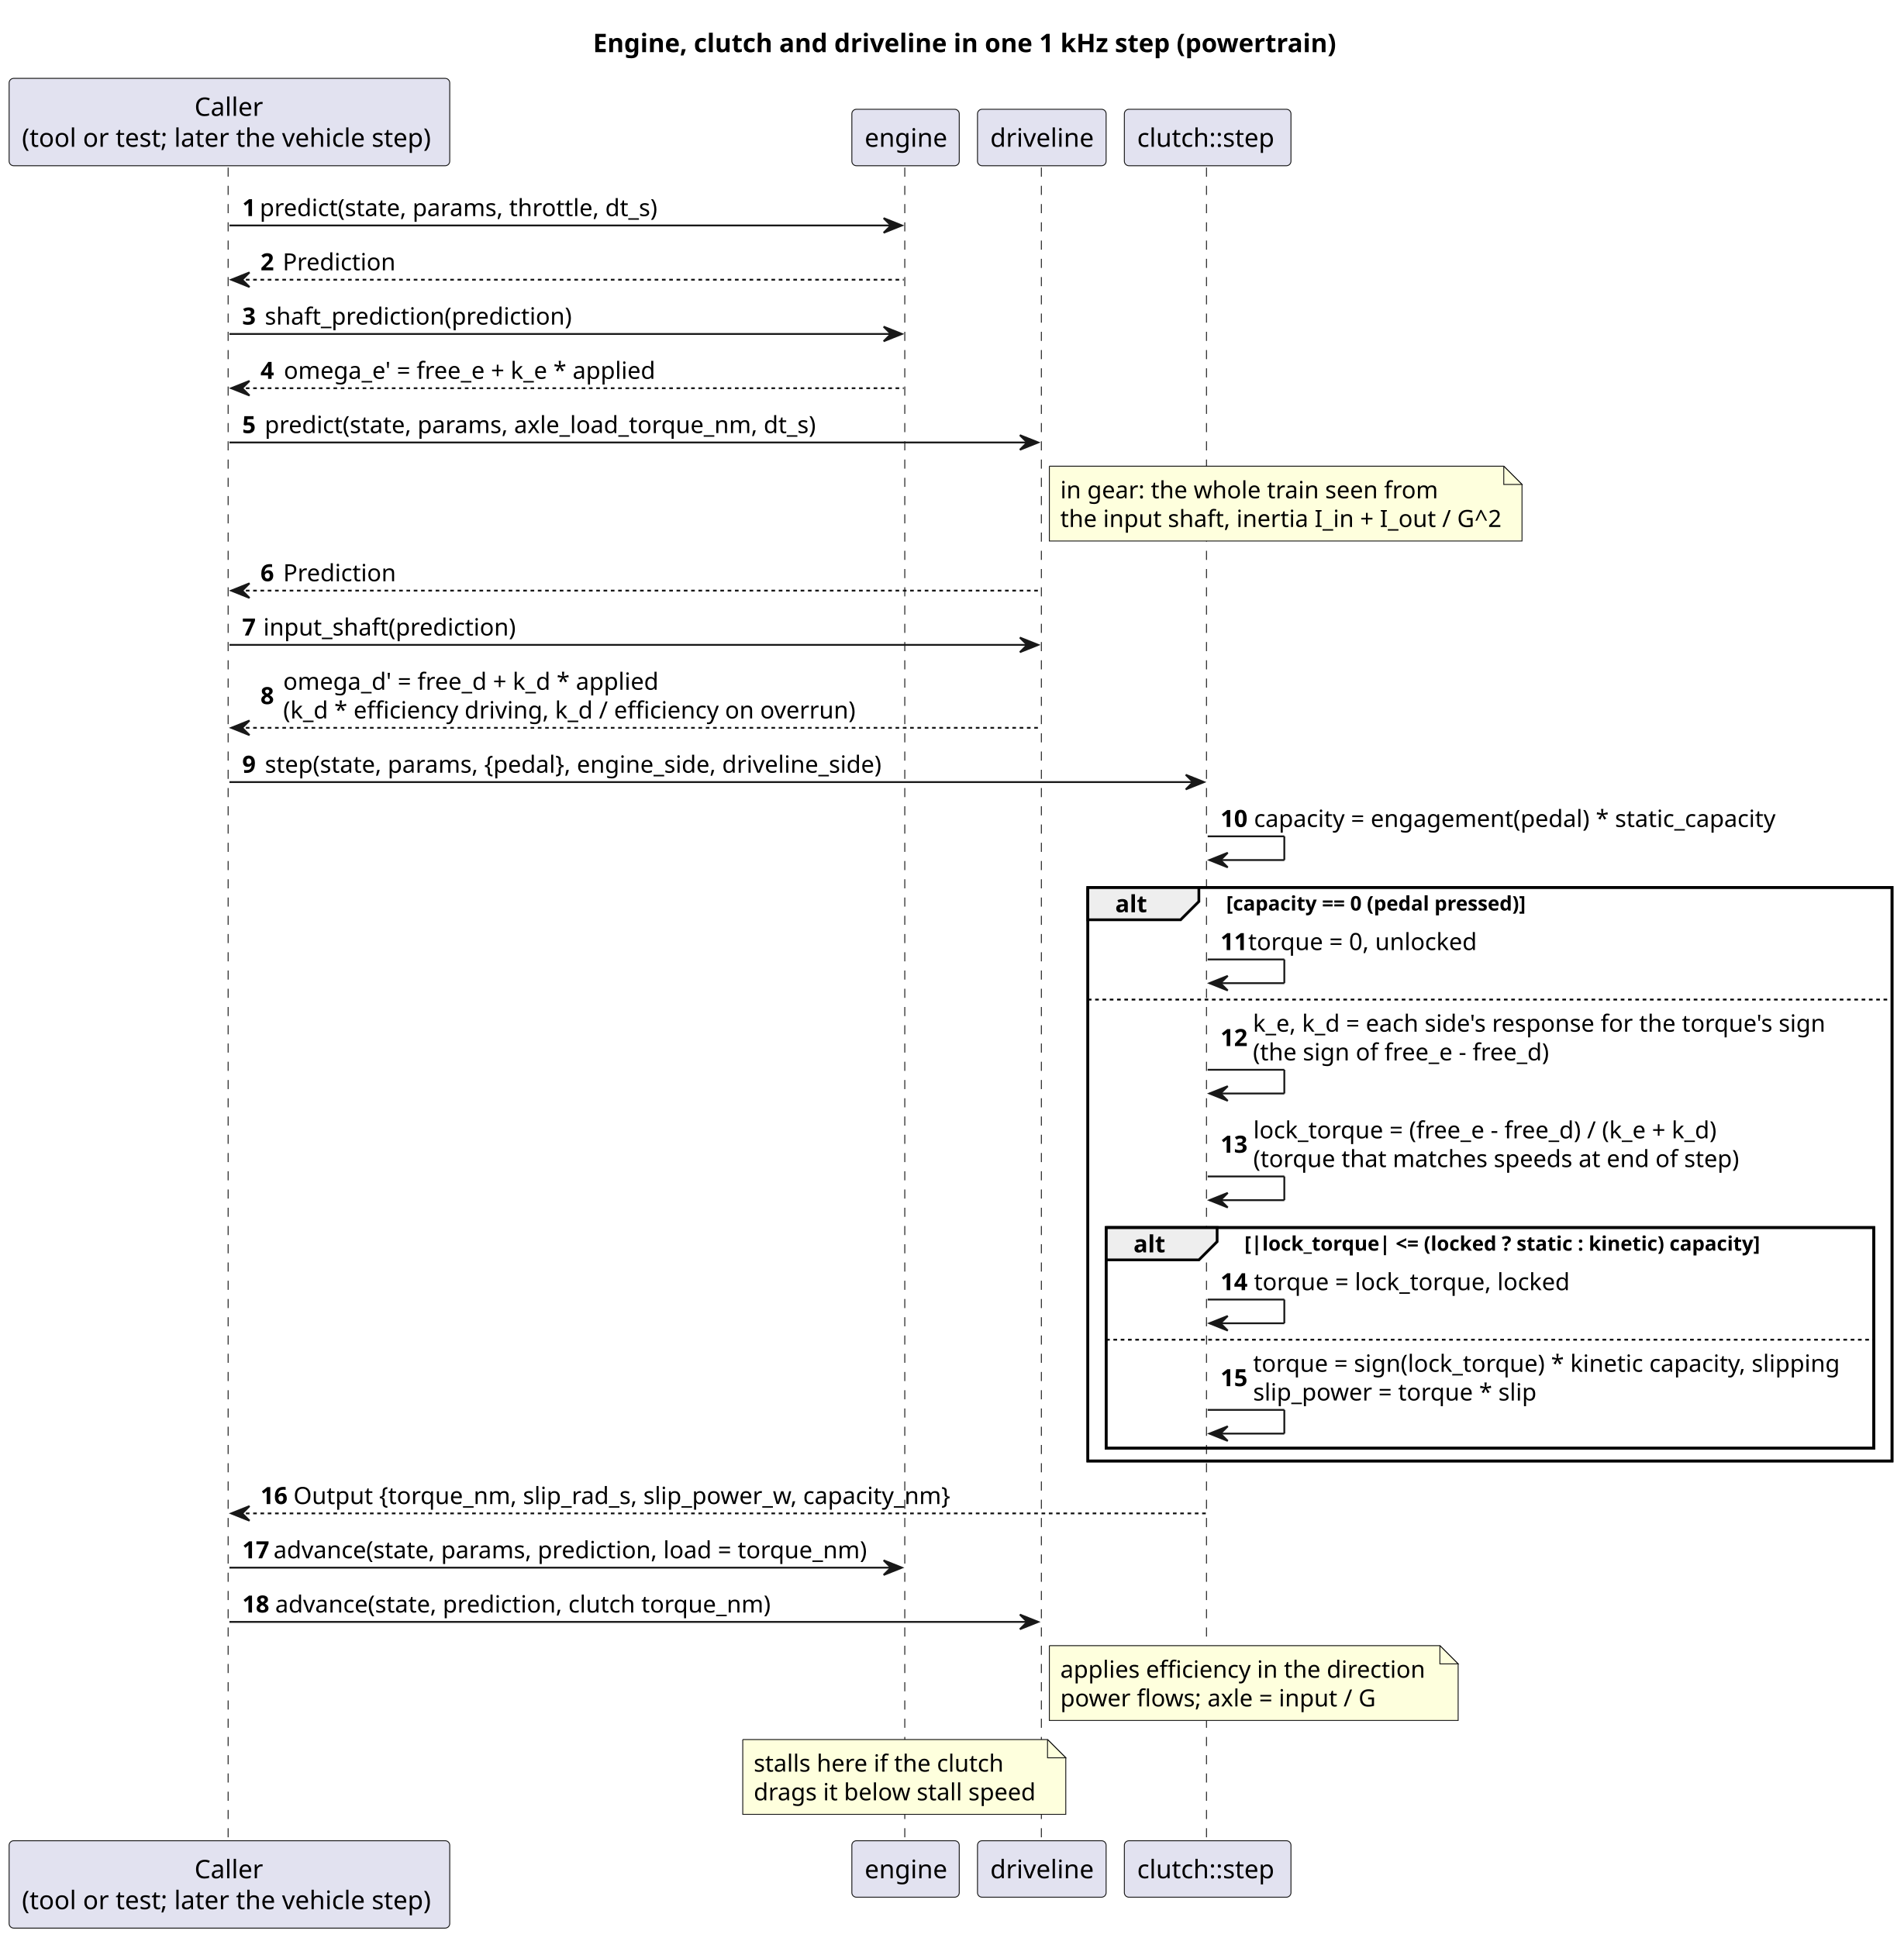
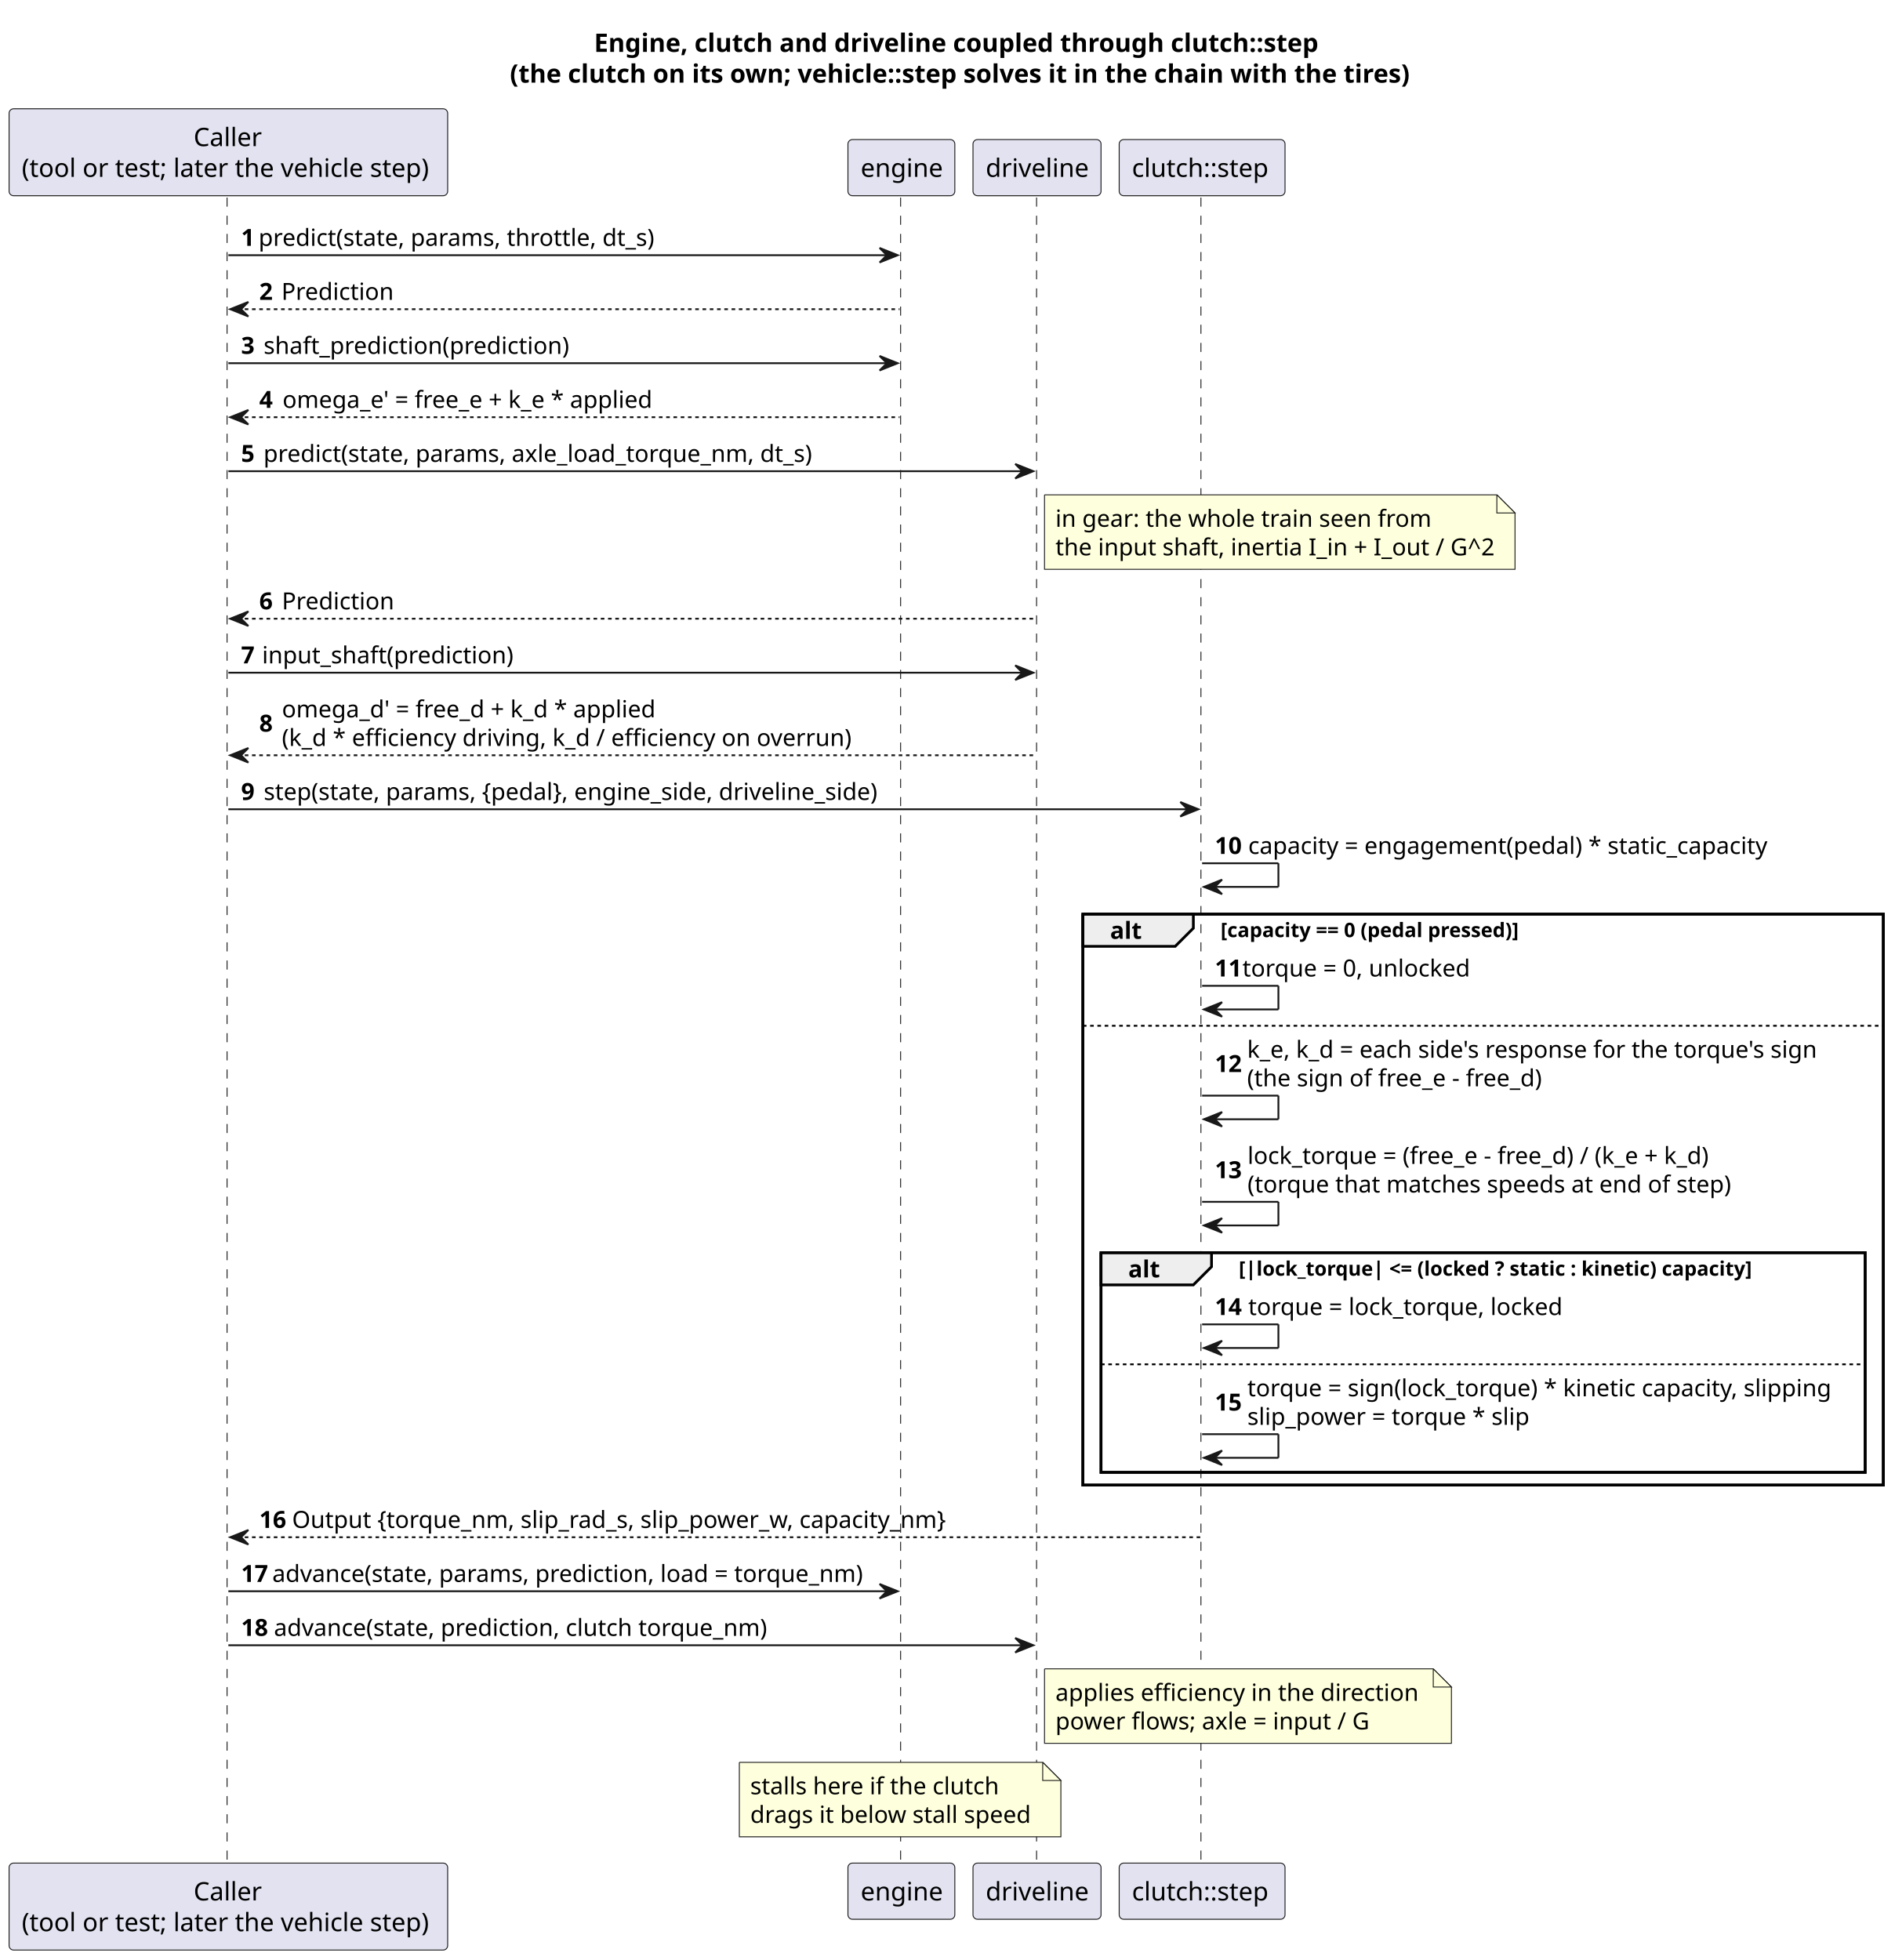
- <svg xmlns="http://www.w3.org/2000/svg" contentStyleType="text/css" height="1062px" preserveAspectRatio="none" style="width:1043px;height:1062px;background:#FFFFFF;" version="1.1" viewBox="0 0 1043 1062" width="1043px" zoomAndPan="magnify">
+ <svg xmlns="http://www.w3.org/2000/svg" contentStyleType="text/css" height="1079px" preserveAspectRatio="none" style="width:1043px;height:1079px;background:#FFFFFF;" version="1.1" viewBox="0 0 1043 1079" width="1043px" zoomAndPan="magnify">
  <defs />
  <g>
-     <text fill="#000000" font-family="sans-serif" font-size="14" font-weight="bold" lengthAdjust="spacing" textLength="395.917" x="324.915" y="28.562">Engine, clutch and driveline in one 1 kHz step (powertrain)</text>
-     <rect fill="none" height="314.295" style="stroke:#000000;stroke-width:1.5;" width="440.646" x="596.101" y="486.302" />
-     <rect fill="none" height="120.918" style="stroke:#000000;stroke-width:1.5;" width="420.646" x="606.101" y="672.679" />
-     <line style="stroke:#181818;stroke-width:0.5;stroke-dasharray:5.0,5.0;" x1="125" x2="125" y1="91.818" y2="1009.703" />
-     <line style="stroke:#181818;stroke-width:0.5;stroke-dasharray:5.0,5.0;" x1="495.779" x2="495.779" y1="91.818" y2="1009.703" />
-     <line style="stroke:#181818;stroke-width:0.5;stroke-dasharray:5.0,5.0;" x1="570.623" x2="570.623" y1="91.818" y2="1009.703" />
-     <line style="stroke:#181818;stroke-width:0.5;stroke-dasharray:5.0,5.0;" x1="661.101" x2="661.101" y1="91.818" y2="1009.703" />
-     <rect fill="#E2E2F0" height="47.879" rx="2.5" ry="2.5" style="stroke:#181818;stroke-width:0.5;" width="241.439" x="5" y="42.94" />
-     <text fill="#000000" font-family="sans-serif" font-size="14" lengthAdjust="spacing" textLength="38.302" x="106.568" y="63.502">Caller</text>
-     <text fill="#000000" font-family="sans-serif" font-size="14" lengthAdjust="spacing" textLength="227.439" x="12" y="80.441">(tool or test; later the vehicle step)</text>
-     <rect fill="#E2E2F0" height="47.879" rx="2.5" ry="2.5" style="stroke:#181818;stroke-width:0.5;" width="241.439" x="5" y="1008.703" />
-     <text fill="#000000" font-family="sans-serif" font-size="14" lengthAdjust="spacing" textLength="38.302" x="106.568" y="1029.266">Caller</text>
-     <text fill="#000000" font-family="sans-serif" font-size="14" lengthAdjust="spacing" textLength="227.439" x="12" y="1046.205">(tool or test; later the vehicle step)</text>
-     <rect fill="#E2E2F0" height="30.939" rx="2.5" ry="2.5" style="stroke:#181818;stroke-width:0.5;" width="58.844" x="466.779" y="59.879" />
-     <text fill="#000000" font-family="sans-serif" font-size="14" lengthAdjust="spacing" textLength="44.844" x="473.779" y="80.441">engine</text>
-     <rect fill="#E2E2F0" height="30.939" rx="2.5" ry="2.5" style="stroke:#181818;stroke-width:0.5;" width="58.844" x="466.779" y="1008.703" />
-     <text fill="#000000" font-family="sans-serif" font-size="14" lengthAdjust="spacing" textLength="44.844" x="473.779" y="1029.266">engine</text>
-     <rect fill="#E2E2F0" height="30.939" rx="2.5" ry="2.5" style="stroke:#181818;stroke-width:0.5;" width="70.478" x="535.623" y="59.879" />
-     <text fill="#000000" font-family="sans-serif" font-size="14" lengthAdjust="spacing" textLength="56.478" x="542.623" y="80.441">driveline</text>
-     <rect fill="#E2E2F0" height="30.939" rx="2.5" ry="2.5" style="stroke:#181818;stroke-width:0.5;" width="70.478" x="535.623" y="1008.703" />
-     <text fill="#000000" font-family="sans-serif" font-size="14" lengthAdjust="spacing" textLength="56.478" x="542.623" y="1029.266">driveline</text>
-     <rect fill="#E2E2F0" height="30.939" rx="2.5" ry="2.5" style="stroke:#181818;stroke-width:0.5;" width="91.294" x="616.101" y="59.879" />
-     <text fill="#000000" font-family="sans-serif" font-size="14" lengthAdjust="spacing" textLength="77.294" x="623.101" y="80.441">clutch::step</text>
-     <rect fill="#E2E2F0" height="30.939" rx="2.5" ry="2.5" style="stroke:#181818;stroke-width:0.5;" width="91.294" x="616.101" y="1008.703" />
-     <text fill="#000000" font-family="sans-serif" font-size="14" lengthAdjust="spacing" textLength="77.294" x="623.101" y="1029.266">clutch::step</text>
-     <polygon fill="#181818" points="484.201,119.548,494.201,123.548,484.201,127.548,488.201,123.548" style="stroke:#181818;stroke-width:1.0;" />
-     <line style="stroke:#181818;stroke-width:1.0;" x1="125.719" x2="490.201" y1="123.548" y2="123.548" />
-     <text fill="#000000" font-family="sans-serif" font-size="13" font-weight="bold" lengthAdjust="spacing" textLength="5.605" x="132.719" y="118.412">1</text>
-     <text fill="#000000" font-family="sans-serif" font-size="13" lengthAdjust="spacing" textLength="219.724" x="142.324" y="118.412">predict(state, params, throttle, dt_s)</text>
-     <polygon fill="#181818" points="136.719,149.277,126.719,153.277,136.719,157.277,132.719,153.277" style="stroke:#181818;stroke-width:1.0;" />
-     <line style="stroke:#181818;stroke-width:1.0;stroke-dasharray:2.0,2.0;" x1="130.719" x2="495.201" y1="153.277" y2="153.277" />
-     <text fill="#000000" font-family="sans-serif" font-size="13" font-weight="bold" lengthAdjust="spacing" textLength="8.188" x="142.719" y="148.142">2</text>
-     <text fill="#000000" font-family="sans-serif" font-size="13" lengthAdjust="spacing" textLength="62.188" x="154.908" y="148.142">Prediction</text>
-     <polygon fill="#181818" points="484.201,179.007,494.201,183.007,484.201,187.007,488.201,183.007" style="stroke:#181818;stroke-width:1.0;" />
-     <line style="stroke:#181818;stroke-width:1.0;" x1="125.719" x2="490.201" y1="183.007" y2="183.007" />
-     <text fill="#000000" font-family="sans-serif" font-size="13" font-weight="bold" lengthAdjust="spacing" textLength="8.392" x="132.719" y="177.871">3</text>
-     <text fill="#000000" font-family="sans-serif" font-size="13" lengthAdjust="spacing" textLength="170.016" x="145.111" y="177.871">shaft_prediction(prediction)</text>
-     <polygon fill="#181818" points="136.719,208.736,126.719,212.736,136.719,216.736,132.719,212.736" style="stroke:#181818;stroke-width:1.0;" />
-     <line style="stroke:#181818;stroke-width:1.0;stroke-dasharray:2.0,2.0;" x1="130.719" x2="495.201" y1="212.736" y2="212.736" />
-     <text fill="#000000" font-family="sans-serif" font-size="13" font-weight="bold" lengthAdjust="spacing" textLength="8.791" x="142.719" y="207.601">4</text>
-     <text fill="#000000" font-family="sans-serif" font-size="13" lengthAdjust="spacing" textLength="209.162" x="155.511" y="207.601">omega_e' = free_e + k_e * applied</text>
-     <polygon fill="#181818" points="558.862,238.466,568.862,242.466,558.862,246.466,562.862,242.466" style="stroke:#181818;stroke-width:1.0;" />
-     <line style="stroke:#181818;stroke-width:1.0;" x1="125.719" x2="564.862" y1="242.466" y2="242.466" />
-     <text fill="#000000" font-family="sans-serif" font-size="13" font-weight="bold" lengthAdjust="spacing" textLength="8.309" x="132.719" y="237.33">5</text>
-     <text fill="#000000" font-family="sans-serif" font-size="13" lengthAdjust="spacing" textLength="304.211" x="145.028" y="237.33">predict(state, params, axle_load_torque_nm, dt_s)</text>
-     <path d="M575,255.466 L575,296.466 L834,296.466 L834,265.466 L824,255.466 L575,255.466 " fill="#FEFFDD" style="stroke:#181818;stroke-width:0.5;" />
-     <path d="M824,255.466 L824,265.466 L834,265.466 L824,255.466 " fill="#FEFFDD" style="stroke:#181818;stroke-width:0.5;" />
-     <text fill="#000000" font-family="sans-serif" font-size="13" lengthAdjust="spacing" textLength="206.489" x="581" y="273.06">in gear: the whole train seen from</text>
-     <text fill="#000000" font-family="sans-serif" font-size="13" lengthAdjust="spacing" textLength="238.602" x="581" y="288.789">the input shaft, inertia I_in + I_out / G^2</text>
-     <polygon fill="#181818" points="136.719,319.654,126.719,323.654,136.719,327.654,132.719,323.654" style="stroke:#181818;stroke-width:1.0;" />
-     <line style="stroke:#181818;stroke-width:1.0;stroke-dasharray:2.0,2.0;" x1="130.719" x2="569.862" y1="323.654" y2="323.654" />
-     <text fill="#000000" font-family="sans-serif" font-size="13" font-weight="bold" lengthAdjust="spacing" textLength="8.442" x="142.719" y="318.519">6</text>
-     <text fill="#000000" font-family="sans-serif" font-size="13" lengthAdjust="spacing" textLength="62.188" x="155.162" y="318.519">Prediction</text>
-     <polygon fill="#181818" points="558.862,349.384,568.862,353.384,558.862,357.384,562.862,353.384" style="stroke:#181818;stroke-width:1.0;" />
-     <line style="stroke:#181818;stroke-width:1.0;" x1="125.719" x2="564.862" y1="353.384" y2="353.384" />
-     <text fill="#000000" font-family="sans-serif" font-size="13" font-weight="bold" lengthAdjust="spacing" textLength="7.56" x="132.719" y="348.248">7</text>
-     <text fill="#000000" font-family="sans-serif" font-size="13" lengthAdjust="spacing" textLength="138.899" x="144.279" y="348.248">input_shaft(prediction)</text>
-     <polygon fill="#181818" points="136.719,394.843,126.719,398.843,136.719,402.843,132.719,398.843" style="stroke:#181818;stroke-width:1.0;" />
-     <line style="stroke:#181818;stroke-width:1.0;stroke-dasharray:2.0,2.0;" x1="130.719" x2="569.862" y1="398.843" y2="398.843" />
-     <text fill="#000000" font-family="sans-serif" font-size="13" font-weight="bold" lengthAdjust="spacing" textLength="8.461" x="142.719" y="385.842">8</text>
-     <text fill="#000000" font-family="sans-serif" font-size="13" lengthAdjust="spacing" textLength="210.304" x="155.181" y="377.978">omega_d' = free_d + k_d * applied</text>
-     <text fill="#000000" font-family="sans-serif" font-size="13" lengthAdjust="spacing" textLength="322.981" x="155.181" y="393.707">(k_d * efficiency driving, k_d / efficiency on overrun)</text>
-     <polygon fill="#181818" points="649.748,424.572,659.748,428.572,649.748,432.572,653.748,428.572" style="stroke:#181818;stroke-width:1.0;" />
-     <line style="stroke:#181818;stroke-width:1.0;" x1="125.719" x2="655.748" y1="428.572" y2="428.572" />
-     <text fill="#000000" font-family="sans-serif" font-size="13" font-weight="bold" lengthAdjust="spacing" textLength="8.442" x="132.719" y="423.437">9</text>
-     <text fill="#000000" font-family="sans-serif" font-size="13" lengthAdjust="spacing" textLength="343.764" x="145.162" y="423.437">step(state, params, {pedal}, engine_side, driveline_side)</text>
-     <line style="stroke:#181818;stroke-width:1.0;" x1="661.748" x2="703.748" y1="458.302" y2="458.302" />
-     <line style="stroke:#181818;stroke-width:1.0;" x1="703.748" x2="703.748" y1="458.302" y2="471.302" />
-     <line style="stroke:#181818;stroke-width:1.0;" x1="662.748" x2="703.748" y1="471.302" y2="471.302" />
-     <polygon fill="#181818" points="672.748,467.302,662.748,471.302,672.748,475.302,668.748,471.302" style="stroke:#181818;stroke-width:1.0;" />
-     <text fill="#000000" font-family="sans-serif" font-size="13" font-weight="bold" lengthAdjust="spacing" textLength="14.371" x="668.748" y="453.166">10</text>
-     <text fill="#000000" font-family="sans-serif" font-size="13" lengthAdjust="spacing" textLength="293.566" x="687.119" y="453.166">capacity = engagement(pedal) * static_capacity</text>
-     <path d="M596.101,486.302 L656.932,486.302 L656.932,494.031 L646.932,504.031 L596.101,504.031 L596.101,486.302 " fill="#EEEEEE" style="stroke:#000000;stroke-width:1.5;" />
-     <rect fill="none" height="314.295" style="stroke:#000000;stroke-width:1.5;" width="440.646" x="596.101" y="486.302" />
-     <text fill="#000000" font-family="sans-serif" font-size="13" font-weight="bold" lengthAdjust="spacing" textLength="15.831" x="611.101" y="499.896">alt</text>
-     <text fill="#000000" font-family="sans-serif" font-size="11" font-weight="bold" lengthAdjust="spacing" textLength="169.2" x="671.932" y="498.958">[capacity == 0 (pedal pressed)]</text>
-     <line style="stroke:#181818;stroke-width:1.0;" x1="661.748" x2="703.748" y1="525.761" y2="525.761" />
-     <line style="stroke:#181818;stroke-width:1.0;" x1="703.748" x2="703.748" y1="525.761" y2="538.761" />
-     <line style="stroke:#181818;stroke-width:1.0;" x1="662.748" x2="703.748" y1="538.761" y2="538.761" />
-     <polygon fill="#181818" points="672.748,534.761,662.748,538.761,672.748,542.761,668.748,538.761" style="stroke:#181818;stroke-width:1.0;" />
-     <text fill="#000000" font-family="sans-serif" font-size="13" font-weight="bold" lengthAdjust="spacing" textLength="11.21" x="668.748" y="520.625">11</text>
-     <text fill="#000000" font-family="sans-serif" font-size="13" lengthAdjust="spacing" textLength="128.096" x="683.958" y="520.625">torque = 0, unlocked</text>
-     <line style="stroke:#000000;stroke-width:1.0;stroke-dasharray:2.0,2.0;" x1="596.101" x2="1036.747" y1="547.761" y2="547.761" />
-     <line style="stroke:#181818;stroke-width:1.0;" x1="661.748" x2="703.748" y1="586.22" y2="586.22" />
-     <line style="stroke:#181818;stroke-width:1.0;" x1="703.748" x2="703.748" y1="586.22" y2="599.22" />
-     <line style="stroke:#181818;stroke-width:1.0;" x1="662.748" x2="703.748" y1="599.22" y2="599.22" />
-     <polygon fill="#181818" points="672.748,595.22,662.748,599.22,672.748,603.22,668.748,599.22" style="stroke:#181818;stroke-width:1.0;" />
-     <text fill="#000000" font-family="sans-serif" font-size="13" font-weight="bold" lengthAdjust="spacing" textLength="13.793" x="668.748" y="573.219">12</text>
-     <text fill="#000000" font-family="sans-serif" font-size="13" lengthAdjust="spacing" textLength="324.041" x="686.542" y="565.355">k_e, k_d = each side's response for the torque's sign</text>
-     <text fill="#000000" font-family="sans-serif" font-size="13" lengthAdjust="spacing" textLength="168.657" x="686.542" y="581.084">(the sign of free_e - free_d)</text>
-     <line style="stroke:#181818;stroke-width:1.0;" x1="661.748" x2="703.748" y1="644.679" y2="644.679" />
-     <line style="stroke:#181818;stroke-width:1.0;" x1="703.748" x2="703.748" y1="644.679" y2="657.679" />
-     <line style="stroke:#181818;stroke-width:1.0;" x1="662.748" x2="703.748" y1="657.679" y2="657.679" />
-     <polygon fill="#181818" points="672.748,653.679,662.748,657.679,672.748,661.679,668.748,657.679" style="stroke:#181818;stroke-width:1.0;" />
-     <text fill="#000000" font-family="sans-serif" font-size="13" font-weight="bold" lengthAdjust="spacing" textLength="13.997" x="668.748" y="631.678">13</text>
-     <text fill="#000000" font-family="sans-serif" font-size="13" lengthAdjust="spacing" textLength="266.475" x="686.745" y="623.813">lock_torque = (free_e - free_d) / (k_e + k_d)</text>
-     <text fill="#000000" font-family="sans-serif" font-size="13" lengthAdjust="spacing" textLength="270.067" x="686.745" y="639.543">(torque that matches speeds at end of step)</text>
-     <path d="M606.101,672.679 L666.932,672.679 L666.932,680.408 L656.932,690.408 L606.101,690.408 L606.101,672.679 " fill="#EEEEEE" style="stroke:#000000;stroke-width:1.5;" />
-     <rect fill="none" height="120.918" style="stroke:#000000;stroke-width:1.5;" width="420.646" x="606.101" y="672.679" />
-     <text fill="#000000" font-family="sans-serif" font-size="13" font-weight="bold" lengthAdjust="spacing" textLength="15.831" x="621.101" y="686.273">alt</text>
-     <text fill="#000000" font-family="sans-serif" font-size="11" font-weight="bold" lengthAdjust="spacing" textLength="279.812" x="681.932" y="685.335">[|lock_torque| &lt;= (locked ? static : kinetic) capacity]</text>
-     <line style="stroke:#181818;stroke-width:1.0;" x1="661.748" x2="703.748" y1="712.138" y2="712.138" />
-     <line style="stroke:#181818;stroke-width:1.0;" x1="703.748" x2="703.748" y1="712.138" y2="725.138" />
-     <line style="stroke:#181818;stroke-width:1.0;" x1="662.748" x2="703.748" y1="725.138" y2="725.138" />
-     <polygon fill="#181818" points="672.748,721.138,662.748,725.138,672.748,729.138,668.748,725.138" style="stroke:#181818;stroke-width:1.0;" />
-     <text fill="#000000" font-family="sans-serif" font-size="13" font-weight="bold" lengthAdjust="spacing" textLength="14.396" x="668.748" y="707.002">14</text>
-     <text fill="#000000" font-family="sans-serif" font-size="13" lengthAdjust="spacing" textLength="176.128" x="687.144" y="707.002">torque = lock_torque, locked</text>
-     <line style="stroke:#000000;stroke-width:1.0;stroke-dasharray:2.0,2.0;" x1="606.101" x2="1026.747" y1="734.138" y2="734.138" />
-     <line style="stroke:#181818;stroke-width:1.0;" x1="661.748" x2="703.748" y1="772.597" y2="772.597" />
-     <line style="stroke:#181818;stroke-width:1.0;" x1="703.748" x2="703.748" y1="772.597" y2="785.597" />
-     <line style="stroke:#181818;stroke-width:1.0;" x1="662.748" x2="703.748" y1="785.597" y2="785.597" />
-     <polygon fill="#181818" points="672.748,781.597,662.748,785.597,672.748,789.597,668.748,785.597" style="stroke:#181818;stroke-width:1.0;" />
-     <text fill="#000000" font-family="sans-serif" font-size="13" font-weight="bold" lengthAdjust="spacing" textLength="13.914" x="668.748" y="759.596">15</text>
-     <text fill="#000000" font-family="sans-serif" font-size="13" lengthAdjust="spacing" textLength="328.085" x="686.662" y="751.731">torque = sign(lock_torque) * kinetic capacity, slipping</text>
-     <text fill="#000000" font-family="sans-serif" font-size="13" lengthAdjust="spacing" textLength="156.94" x="686.662" y="767.461">slip_power = torque * slip</text>
-     <polygon fill="#181818" points="136.719,825.326,126.719,829.326,136.719,833.326,132.719,829.326" style="stroke:#181818;stroke-width:1.0;" />
-     <line style="stroke:#181818;stroke-width:1.0;stroke-dasharray:2.0,2.0;" x1="130.719" x2="660.748" y1="829.326" y2="829.326" />
-     <text fill="#000000" font-family="sans-serif" font-size="13" font-weight="bold" lengthAdjust="spacing" textLength="14.047" x="142.719" y="824.19">16</text>
-     <text fill="#000000" font-family="sans-serif" font-size="13" lengthAdjust="spacing" textLength="363.479" x="160.767" y="824.19">Output {torque_nm, slip_rad_s, slip_power_w, capacity_nm}</text>
-     <polygon fill="#181818" points="484.201,855.056,494.201,859.056,484.201,863.056,488.201,859.056" style="stroke:#181818;stroke-width:1.0;" />
-     <line style="stroke:#181818;stroke-width:1.0;" x1="125.719" x2="490.201" y1="859.056" y2="859.056" />
-     <text fill="#000000" font-family="sans-serif" font-size="13" font-weight="bold" lengthAdjust="spacing" textLength="13.165" x="132.719" y="853.92">17</text>
-     <text fill="#000000" font-family="sans-serif" font-size="13" lengthAdjust="spacing" textLength="329.316" x="149.884" y="853.92">advance(state, params, prediction, load = torque_nm)</text>
-     <polygon fill="#181818" points="558.862,884.785,568.862,888.785,558.862,892.785,562.862,888.785" style="stroke:#181818;stroke-width:1.0;" />
-     <line style="stroke:#181818;stroke-width:1.0;" x1="125.719" x2="564.862" y1="888.785" y2="888.785" />
-     <text fill="#000000" font-family="sans-serif" font-size="13" font-weight="bold" lengthAdjust="spacing" textLength="14.066" x="132.719" y="883.649">18</text>
-     <text fill="#000000" font-family="sans-serif" font-size="13" lengthAdjust="spacing" textLength="275.38" x="150.786" y="883.649">advance(state, prediction, clutch torque_nm)</text>
-     <path d="M575,901.785 L575,942.785 L799,942.785 L799,911.785 L789,901.785 L575,901.785 " fill="#FEFFDD" style="stroke:#181818;stroke-width:0.5;" />
-     <path d="M789,901.785 L789,911.785 L799,911.785 L789,901.785 " fill="#FEFFDD" style="stroke:#181818;stroke-width:0.5;" />
-     <text fill="#000000" font-family="sans-serif" font-size="13" lengthAdjust="spacing" textLength="203.734" x="581" y="919.379">applies efficiency in the direction</text>
-     <text fill="#000000" font-family="sans-serif" font-size="13" lengthAdjust="spacing" textLength="176.82" x="581" y="935.108">power flows; axle = input / G</text>
-     <path d="M407,953.244 L407,994.244 L584,994.244 L584,963.244 L574,953.244 L407,953.244 " fill="#FEFFDD" style="stroke:#181818;stroke-width:0.5;" />
-     <path d="M574,953.244 L574,963.244 L584,963.244 L574,953.244 " fill="#FEFFDD" style="stroke:#181818;stroke-width:0.5;" />
-     <text fill="#000000" font-family="sans-serif" font-size="13" lengthAdjust="spacing" textLength="139.045" x="413" y="970.838">stalls here if the clutch</text>
-     <text fill="#000000" font-family="sans-serif" font-size="13" lengthAdjust="spacing" textLength="156.787" x="413" y="986.567">drags it below stall speed</text>
+     <text fill="#000000" font-family="sans-serif" font-size="14" font-weight="bold" lengthAdjust="spacing" textLength="391.72" x="327.014" y="28.562">Engine, clutch and driveline coupled through clutch::step</text>
+     <text fill="#000000" font-family="sans-serif" font-size="14" font-weight="bold" lengthAdjust="spacing" textLength="484.353" x="280.697" y="45.502">(the clutch on its own; vehicle::step solves it in the chain with the tires)</text>
+     <rect fill="none" height="314.295" style="stroke:#000000;stroke-width:1.5;" width="440.646" x="596.101" y="503.241" />
+     <rect fill="none" height="120.918" style="stroke:#000000;stroke-width:1.5;" width="420.646" x="606.101" y="689.618" />
+     <line style="stroke:#181818;stroke-width:0.5;stroke-dasharray:5.0,5.0;" x1="125" x2="125" y1="108.758" y2="1026.643" />
+     <line style="stroke:#181818;stroke-width:0.5;stroke-dasharray:5.0,5.0;" x1="495.779" x2="495.779" y1="108.758" y2="1026.643" />
+     <line style="stroke:#181818;stroke-width:0.5;stroke-dasharray:5.0,5.0;" x1="570.623" x2="570.623" y1="108.758" y2="1026.643" />
+     <line style="stroke:#181818;stroke-width:0.5;stroke-dasharray:5.0,5.0;" x1="661.101" x2="661.101" y1="108.758" y2="1026.643" />
+     <rect fill="#E2E2F0" height="47.879" rx="2.5" ry="2.5" style="stroke:#181818;stroke-width:0.5;" width="241.439" x="5" y="59.879" />
+     <text fill="#000000" font-family="sans-serif" font-size="14" lengthAdjust="spacing" textLength="38.302" x="106.568" y="80.441">Caller</text>
+     <text fill="#000000" font-family="sans-serif" font-size="14" lengthAdjust="spacing" textLength="227.439" x="12" y="97.381">(tool or test; later the vehicle step)</text>
+     <rect fill="#E2E2F0" height="47.879" rx="2.5" ry="2.5" style="stroke:#181818;stroke-width:0.5;" width="241.439" x="5" y="1025.643" />
+     <text fill="#000000" font-family="sans-serif" font-size="14" lengthAdjust="spacing" textLength="38.302" x="106.568" y="1046.205">Caller</text>
+     <text fill="#000000" font-family="sans-serif" font-size="14" lengthAdjust="spacing" textLength="227.439" x="12" y="1063.145">(tool or test; later the vehicle step)</text>
+     <rect fill="#E2E2F0" height="30.939" rx="2.5" ry="2.5" style="stroke:#181818;stroke-width:0.5;" width="58.844" x="466.779" y="76.818" />
+     <text fill="#000000" font-family="sans-serif" font-size="14" lengthAdjust="spacing" textLength="44.844" x="473.779" y="97.381">engine</text>
+     <rect fill="#E2E2F0" height="30.939" rx="2.5" ry="2.5" style="stroke:#181818;stroke-width:0.5;" width="58.844" x="466.779" y="1025.643" />
+     <text fill="#000000" font-family="sans-serif" font-size="14" lengthAdjust="spacing" textLength="44.844" x="473.779" y="1046.205">engine</text>
+     <rect fill="#E2E2F0" height="30.939" rx="2.5" ry="2.5" style="stroke:#181818;stroke-width:0.5;" width="70.478" x="535.623" y="76.818" />
+     <text fill="#000000" font-family="sans-serif" font-size="14" lengthAdjust="spacing" textLength="56.478" x="542.623" y="97.381">driveline</text>
+     <rect fill="#E2E2F0" height="30.939" rx="2.5" ry="2.5" style="stroke:#181818;stroke-width:0.5;" width="70.478" x="535.623" y="1025.643" />
+     <text fill="#000000" font-family="sans-serif" font-size="14" lengthAdjust="spacing" textLength="56.478" x="542.623" y="1046.205">driveline</text>
+     <rect fill="#E2E2F0" height="30.939" rx="2.5" ry="2.5" style="stroke:#181818;stroke-width:0.5;" width="91.294" x="616.101" y="76.818" />
+     <text fill="#000000" font-family="sans-serif" font-size="14" lengthAdjust="spacing" textLength="77.294" x="623.101" y="97.381">clutch::step</text>
+     <rect fill="#E2E2F0" height="30.939" rx="2.5" ry="2.5" style="stroke:#181818;stroke-width:0.5;" width="91.294" x="616.101" y="1025.643" />
+     <text fill="#000000" font-family="sans-serif" font-size="14" lengthAdjust="spacing" textLength="77.294" x="623.101" y="1046.205">clutch::step</text>
+     <polygon fill="#181818" points="484.201,136.487,494.201,140.487,484.201,144.487,488.201,140.487" style="stroke:#181818;stroke-width:1.0;" />
+     <line style="stroke:#181818;stroke-width:1.0;" x1="125.719" x2="490.201" y1="140.487" y2="140.487" />
+     <text fill="#000000" font-family="sans-serif" font-size="13" font-weight="bold" lengthAdjust="spacing" textLength="5.605" x="132.719" y="135.352">1</text>
+     <text fill="#000000" font-family="sans-serif" font-size="13" lengthAdjust="spacing" textLength="219.724" x="142.324" y="135.352">predict(state, params, throttle, dt_s)</text>
+     <polygon fill="#181818" points="136.719,166.217,126.719,170.217,136.719,174.217,132.719,170.217" style="stroke:#181818;stroke-width:1.0;" />
+     <line style="stroke:#181818;stroke-width:1.0;stroke-dasharray:2.0,2.0;" x1="130.719" x2="495.201" y1="170.217" y2="170.217" />
+     <text fill="#000000" font-family="sans-serif" font-size="13" font-weight="bold" lengthAdjust="spacing" textLength="8.188" x="142.719" y="165.081">2</text>
+     <text fill="#000000" font-family="sans-serif" font-size="13" lengthAdjust="spacing" textLength="62.188" x="154.908" y="165.081">Prediction</text>
+     <polygon fill="#181818" points="484.201,195.946,494.201,199.946,484.201,203.946,488.201,199.946" style="stroke:#181818;stroke-width:1.0;" />
+     <line style="stroke:#181818;stroke-width:1.0;" x1="125.719" x2="490.201" y1="199.946" y2="199.946" />
+     <text fill="#000000" font-family="sans-serif" font-size="13" font-weight="bold" lengthAdjust="spacing" textLength="8.392" x="132.719" y="194.81">3</text>
+     <text fill="#000000" font-family="sans-serif" font-size="13" lengthAdjust="spacing" textLength="170.016" x="145.111" y="194.81">shaft_prediction(prediction)</text>
+     <polygon fill="#181818" points="136.719,225.676,126.719,229.676,136.719,233.676,132.719,229.676" style="stroke:#181818;stroke-width:1.0;" />
+     <line style="stroke:#181818;stroke-width:1.0;stroke-dasharray:2.0,2.0;" x1="130.719" x2="495.201" y1="229.676" y2="229.676" />
+     <text fill="#000000" font-family="sans-serif" font-size="13" font-weight="bold" lengthAdjust="spacing" textLength="8.791" x="142.719" y="224.54">4</text>
+     <text fill="#000000" font-family="sans-serif" font-size="13" lengthAdjust="spacing" textLength="209.162" x="155.511" y="224.54">omega_e' = free_e + k_e * applied</text>
+     <polygon fill="#181818" points="558.862,255.405,568.862,259.405,558.862,263.405,562.862,259.405" style="stroke:#181818;stroke-width:1.0;" />
+     <line style="stroke:#181818;stroke-width:1.0;" x1="125.719" x2="564.862" y1="259.405" y2="259.405" />
+     <text fill="#000000" font-family="sans-serif" font-size="13" font-weight="bold" lengthAdjust="spacing" textLength="8.309" x="132.719" y="254.269">5</text>
+     <text fill="#000000" font-family="sans-serif" font-size="13" lengthAdjust="spacing" textLength="304.211" x="145.028" y="254.269">predict(state, params, axle_load_torque_nm, dt_s)</text>
+     <path d="M575,272.405 L575,313.405 L834,313.405 L834,282.405 L824,272.405 L575,272.405 " fill="#FEFFDD" style="stroke:#181818;stroke-width:0.5;" />
+     <path d="M824,272.405 L824,282.405 L834,282.405 L824,272.405 " fill="#FEFFDD" style="stroke:#181818;stroke-width:0.5;" />
+     <text fill="#000000" font-family="sans-serif" font-size="13" lengthAdjust="spacing" textLength="206.489" x="581" y="289.999">in gear: the whole train seen from</text>
+     <text fill="#000000" font-family="sans-serif" font-size="13" lengthAdjust="spacing" textLength="238.602" x="581" y="305.728">the input shaft, inertia I_in + I_out / G^2</text>
+     <polygon fill="#181818" points="136.719,336.594,126.719,340.594,136.719,344.594,132.719,340.594" style="stroke:#181818;stroke-width:1.0;" />
+     <line style="stroke:#181818;stroke-width:1.0;stroke-dasharray:2.0,2.0;" x1="130.719" x2="569.862" y1="340.594" y2="340.594" />
+     <text fill="#000000" font-family="sans-serif" font-size="13" font-weight="bold" lengthAdjust="spacing" textLength="8.442" x="142.719" y="335.458">6</text>
+     <text fill="#000000" font-family="sans-serif" font-size="13" lengthAdjust="spacing" textLength="62.188" x="155.162" y="335.458">Prediction</text>
+     <polygon fill="#181818" points="558.862,366.323,568.862,370.323,558.862,374.323,562.862,370.323" style="stroke:#181818;stroke-width:1.0;" />
+     <line style="stroke:#181818;stroke-width:1.0;" x1="125.719" x2="564.862" y1="370.323" y2="370.323" />
+     <text fill="#000000" font-family="sans-serif" font-size="13" font-weight="bold" lengthAdjust="spacing" textLength="7.56" x="132.719" y="365.188">7</text>
+     <text fill="#000000" font-family="sans-serif" font-size="13" lengthAdjust="spacing" textLength="138.899" x="144.279" y="365.188">input_shaft(prediction)</text>
+     <polygon fill="#181818" points="136.719,411.782,126.719,415.782,136.719,419.782,132.719,415.782" style="stroke:#181818;stroke-width:1.0;" />
+     <line style="stroke:#181818;stroke-width:1.0;stroke-dasharray:2.0,2.0;" x1="130.719" x2="569.862" y1="415.782" y2="415.782" />
+     <text fill="#000000" font-family="sans-serif" font-size="13" font-weight="bold" lengthAdjust="spacing" textLength="8.461" x="142.719" y="402.782">8</text>
+     <text fill="#000000" font-family="sans-serif" font-size="13" lengthAdjust="spacing" textLength="210.304" x="155.181" y="394.917">omega_d' = free_d + k_d * applied</text>
+     <text fill="#000000" font-family="sans-serif" font-size="13" lengthAdjust="spacing" textLength="322.981" x="155.181" y="410.647">(k_d * efficiency driving, k_d / efficiency on overrun)</text>
+     <polygon fill="#181818" points="649.748,441.512,659.748,445.512,649.748,449.512,653.748,445.512" style="stroke:#181818;stroke-width:1.0;" />
+     <line style="stroke:#181818;stroke-width:1.0;" x1="125.719" x2="655.748" y1="445.512" y2="445.512" />
+     <text fill="#000000" font-family="sans-serif" font-size="13" font-weight="bold" lengthAdjust="spacing" textLength="8.442" x="132.719" y="440.376">9</text>
+     <text fill="#000000" font-family="sans-serif" font-size="13" lengthAdjust="spacing" textLength="343.764" x="145.162" y="440.376">step(state, params, {pedal}, engine_side, driveline_side)</text>
+     <line style="stroke:#181818;stroke-width:1.0;" x1="661.748" x2="703.748" y1="475.241" y2="475.241" />
+     <line style="stroke:#181818;stroke-width:1.0;" x1="703.748" x2="703.748" y1="475.241" y2="488.241" />
+     <line style="stroke:#181818;stroke-width:1.0;" x1="662.748" x2="703.748" y1="488.241" y2="488.241" />
+     <polygon fill="#181818" points="672.748,484.241,662.748,488.241,672.748,492.241,668.748,488.241" style="stroke:#181818;stroke-width:1.0;" />
+     <text fill="#000000" font-family="sans-serif" font-size="13" font-weight="bold" lengthAdjust="spacing" textLength="14.371" x="668.748" y="470.106">10</text>
+     <text fill="#000000" font-family="sans-serif" font-size="13" lengthAdjust="spacing" textLength="293.566" x="687.119" y="470.106">capacity = engagement(pedal) * static_capacity</text>
+     <path d="M596.101,503.241 L656.932,503.241 L656.932,510.971 L646.932,520.971 L596.101,520.971 L596.101,503.241 " fill="#EEEEEE" style="stroke:#000000;stroke-width:1.5;" />
+     <rect fill="none" height="314.295" style="stroke:#000000;stroke-width:1.5;" width="440.646" x="596.101" y="503.241" />
+     <text fill="#000000" font-family="sans-serif" font-size="13" font-weight="bold" lengthAdjust="spacing" textLength="15.831" x="611.101" y="516.835">alt</text>
+     <text fill="#000000" font-family="sans-serif" font-size="11" font-weight="bold" lengthAdjust="spacing" textLength="169.2" x="671.932" y="515.898">[capacity == 0 (pedal pressed)]</text>
+     <line style="stroke:#181818;stroke-width:1.0;" x1="661.748" x2="703.748" y1="542.7" y2="542.7" />
+     <line style="stroke:#181818;stroke-width:1.0;" x1="703.748" x2="703.748" y1="542.7" y2="555.7" />
+     <line style="stroke:#181818;stroke-width:1.0;" x1="662.748" x2="703.748" y1="555.7" y2="555.7" />
+     <polygon fill="#181818" points="672.748,551.7,662.748,555.7,672.748,559.7,668.748,555.7" style="stroke:#181818;stroke-width:1.0;" />
+     <text fill="#000000" font-family="sans-serif" font-size="13" font-weight="bold" lengthAdjust="spacing" textLength="11.21" x="668.748" y="537.564">11</text>
+     <text fill="#000000" font-family="sans-serif" font-size="13" lengthAdjust="spacing" textLength="128.096" x="683.958" y="537.564">torque = 0, unlocked</text>
+     <line style="stroke:#000000;stroke-width:1.0;stroke-dasharray:2.0,2.0;" x1="596.101" x2="1036.747" y1="564.7" y2="564.7" />
+     <line style="stroke:#181818;stroke-width:1.0;" x1="661.748" x2="703.748" y1="603.159" y2="603.159" />
+     <line style="stroke:#181818;stroke-width:1.0;" x1="703.748" x2="703.748" y1="603.159" y2="616.159" />
+     <line style="stroke:#181818;stroke-width:1.0;" x1="662.748" x2="703.748" y1="616.159" y2="616.159" />
+     <polygon fill="#181818" points="672.748,612.159,662.748,616.159,672.748,620.159,668.748,616.159" style="stroke:#181818;stroke-width:1.0;" />
+     <text fill="#000000" font-family="sans-serif" font-size="13" font-weight="bold" lengthAdjust="spacing" textLength="13.793" x="668.748" y="590.159">12</text>
+     <text fill="#000000" font-family="sans-serif" font-size="13" lengthAdjust="spacing" textLength="324.041" x="686.542" y="582.294">k_e, k_d = each side's response for the torque's sign</text>
+     <text fill="#000000" font-family="sans-serif" font-size="13" lengthAdjust="spacing" textLength="168.657" x="686.542" y="598.023">(the sign of free_e - free_d)</text>
+     <line style="stroke:#181818;stroke-width:1.0;" x1="661.748" x2="703.748" y1="661.618" y2="661.618" />
+     <line style="stroke:#181818;stroke-width:1.0;" x1="703.748" x2="703.748" y1="661.618" y2="674.618" />
+     <line style="stroke:#181818;stroke-width:1.0;" x1="662.748" x2="703.748" y1="674.618" y2="674.618" />
+     <polygon fill="#181818" points="672.748,670.618,662.748,674.618,672.748,678.618,668.748,674.618" style="stroke:#181818;stroke-width:1.0;" />
+     <text fill="#000000" font-family="sans-serif" font-size="13" font-weight="bold" lengthAdjust="spacing" textLength="13.997" x="668.748" y="648.618">13</text>
+     <text fill="#000000" font-family="sans-serif" font-size="13" lengthAdjust="spacing" textLength="266.475" x="686.745" y="640.753">lock_torque = (free_e - free_d) / (k_e + k_d)</text>
+     <text fill="#000000" font-family="sans-serif" font-size="13" lengthAdjust="spacing" textLength="270.067" x="686.745" y="656.482">(torque that matches speeds at end of step)</text>
+     <path d="M606.101,689.618 L666.932,689.618 L666.932,697.348 L656.932,707.348 L606.101,707.348 L606.101,689.618 " fill="#EEEEEE" style="stroke:#000000;stroke-width:1.5;" />
+     <rect fill="none" height="120.918" style="stroke:#000000;stroke-width:1.5;" width="420.646" x="606.101" y="689.618" />
+     <text fill="#000000" font-family="sans-serif" font-size="13" font-weight="bold" lengthAdjust="spacing" textLength="15.831" x="621.101" y="703.212">alt</text>
+     <text fill="#000000" font-family="sans-serif" font-size="11" font-weight="bold" lengthAdjust="spacing" textLength="279.812" x="681.932" y="702.274">[|lock_torque| &lt;= (locked ? static : kinetic) capacity]</text>
+     <line style="stroke:#181818;stroke-width:1.0;" x1="661.748" x2="703.748" y1="729.077" y2="729.077" />
+     <line style="stroke:#181818;stroke-width:1.0;" x1="703.748" x2="703.748" y1="729.077" y2="742.077" />
+     <line style="stroke:#181818;stroke-width:1.0;" x1="662.748" x2="703.748" y1="742.077" y2="742.077" />
+     <polygon fill="#181818" points="672.748,738.077,662.748,742.077,672.748,746.077,668.748,742.077" style="stroke:#181818;stroke-width:1.0;" />
+     <text fill="#000000" font-family="sans-serif" font-size="13" font-weight="bold" lengthAdjust="spacing" textLength="14.396" x="668.748" y="723.941">14</text>
+     <text fill="#000000" font-family="sans-serif" font-size="13" lengthAdjust="spacing" textLength="176.128" x="687.144" y="723.941">torque = lock_torque, locked</text>
+     <line style="stroke:#000000;stroke-width:1.0;stroke-dasharray:2.0,2.0;" x1="606.101" x2="1026.747" y1="751.077" y2="751.077" />
+     <line style="stroke:#181818;stroke-width:1.0;" x1="661.748" x2="703.748" y1="789.536" y2="789.536" />
+     <line style="stroke:#181818;stroke-width:1.0;" x1="703.748" x2="703.748" y1="789.536" y2="802.536" />
+     <line style="stroke:#181818;stroke-width:1.0;" x1="662.748" x2="703.748" y1="802.536" y2="802.536" />
+     <polygon fill="#181818" points="672.748,798.536,662.748,802.536,672.748,806.536,668.748,802.536" style="stroke:#181818;stroke-width:1.0;" />
+     <text fill="#000000" font-family="sans-serif" font-size="13" font-weight="bold" lengthAdjust="spacing" textLength="13.914" x="668.748" y="776.536">15</text>
+     <text fill="#000000" font-family="sans-serif" font-size="13" lengthAdjust="spacing" textLength="328.085" x="686.662" y="768.671">torque = sign(lock_torque) * kinetic capacity, slipping</text>
+     <text fill="#000000" font-family="sans-serif" font-size="13" lengthAdjust="spacing" textLength="156.94" x="686.662" y="784.4">slip_power = torque * slip</text>
+     <polygon fill="#181818" points="136.719,842.266,126.719,846.266,136.719,850.266,132.719,846.266" style="stroke:#181818;stroke-width:1.0;" />
+     <line style="stroke:#181818;stroke-width:1.0;stroke-dasharray:2.0,2.0;" x1="130.719" x2="660.748" y1="846.266" y2="846.266" />
+     <text fill="#000000" font-family="sans-serif" font-size="13" font-weight="bold" lengthAdjust="spacing" textLength="14.047" x="142.719" y="841.13">16</text>
+     <text fill="#000000" font-family="sans-serif" font-size="13" lengthAdjust="spacing" textLength="363.479" x="160.767" y="841.13">Output {torque_nm, slip_rad_s, slip_power_w, capacity_nm}</text>
+     <polygon fill="#181818" points="484.201,871.995,494.201,875.995,484.201,879.995,488.201,875.995" style="stroke:#181818;stroke-width:1.0;" />
+     <line style="stroke:#181818;stroke-width:1.0;" x1="125.719" x2="490.201" y1="875.995" y2="875.995" />
+     <text fill="#000000" font-family="sans-serif" font-size="13" font-weight="bold" lengthAdjust="spacing" textLength="13.165" x="132.719" y="870.859">17</text>
+     <text fill="#000000" font-family="sans-serif" font-size="13" lengthAdjust="spacing" textLength="329.316" x="149.884" y="870.859">advance(state, params, prediction, load = torque_nm)</text>
+     <polygon fill="#181818" points="558.862,901.725,568.862,905.725,558.862,909.725,562.862,905.725" style="stroke:#181818;stroke-width:1.0;" />
+     <line style="stroke:#181818;stroke-width:1.0;" x1="125.719" x2="564.862" y1="905.725" y2="905.725" />
+     <text fill="#000000" font-family="sans-serif" font-size="13" font-weight="bold" lengthAdjust="spacing" textLength="14.066" x="132.719" y="900.589">18</text>
+     <text fill="#000000" font-family="sans-serif" font-size="13" lengthAdjust="spacing" textLength="275.38" x="150.786" y="900.589">advance(state, prediction, clutch torque_nm)</text>
+     <path d="M575,918.725 L575,959.725 L799,959.725 L799,928.725 L789,918.725 L575,918.725 " fill="#FEFFDD" style="stroke:#181818;stroke-width:0.5;" />
+     <path d="M789,918.725 L789,928.725 L799,928.725 L789,918.725 " fill="#FEFFDD" style="stroke:#181818;stroke-width:0.5;" />
+     <text fill="#000000" font-family="sans-serif" font-size="13" lengthAdjust="spacing" textLength="203.734" x="581" y="936.318">applies efficiency in the direction</text>
+     <text fill="#000000" font-family="sans-serif" font-size="13" lengthAdjust="spacing" textLength="176.82" x="581" y="952.048">power flows; axle = input / G</text>
+     <path d="M407,970.184 L407,1011.184 L584,1011.184 L584,980.184 L574,970.184 L407,970.184 " fill="#FEFFDD" style="stroke:#181818;stroke-width:0.5;" />
+     <path d="M574,970.184 L574,980.184 L584,980.184 L574,970.184 " fill="#FEFFDD" style="stroke:#181818;stroke-width:0.5;" />
+     <text fill="#000000" font-family="sans-serif" font-size="13" lengthAdjust="spacing" textLength="139.045" x="413" y="987.777">stalls here if the clutch</text>
+     <text fill="#000000" font-family="sans-serif" font-size="13" lengthAdjust="spacing" textLength="156.787" x="413" y="1003.507">drags it below stall speed</text>
  </g>
</svg>
